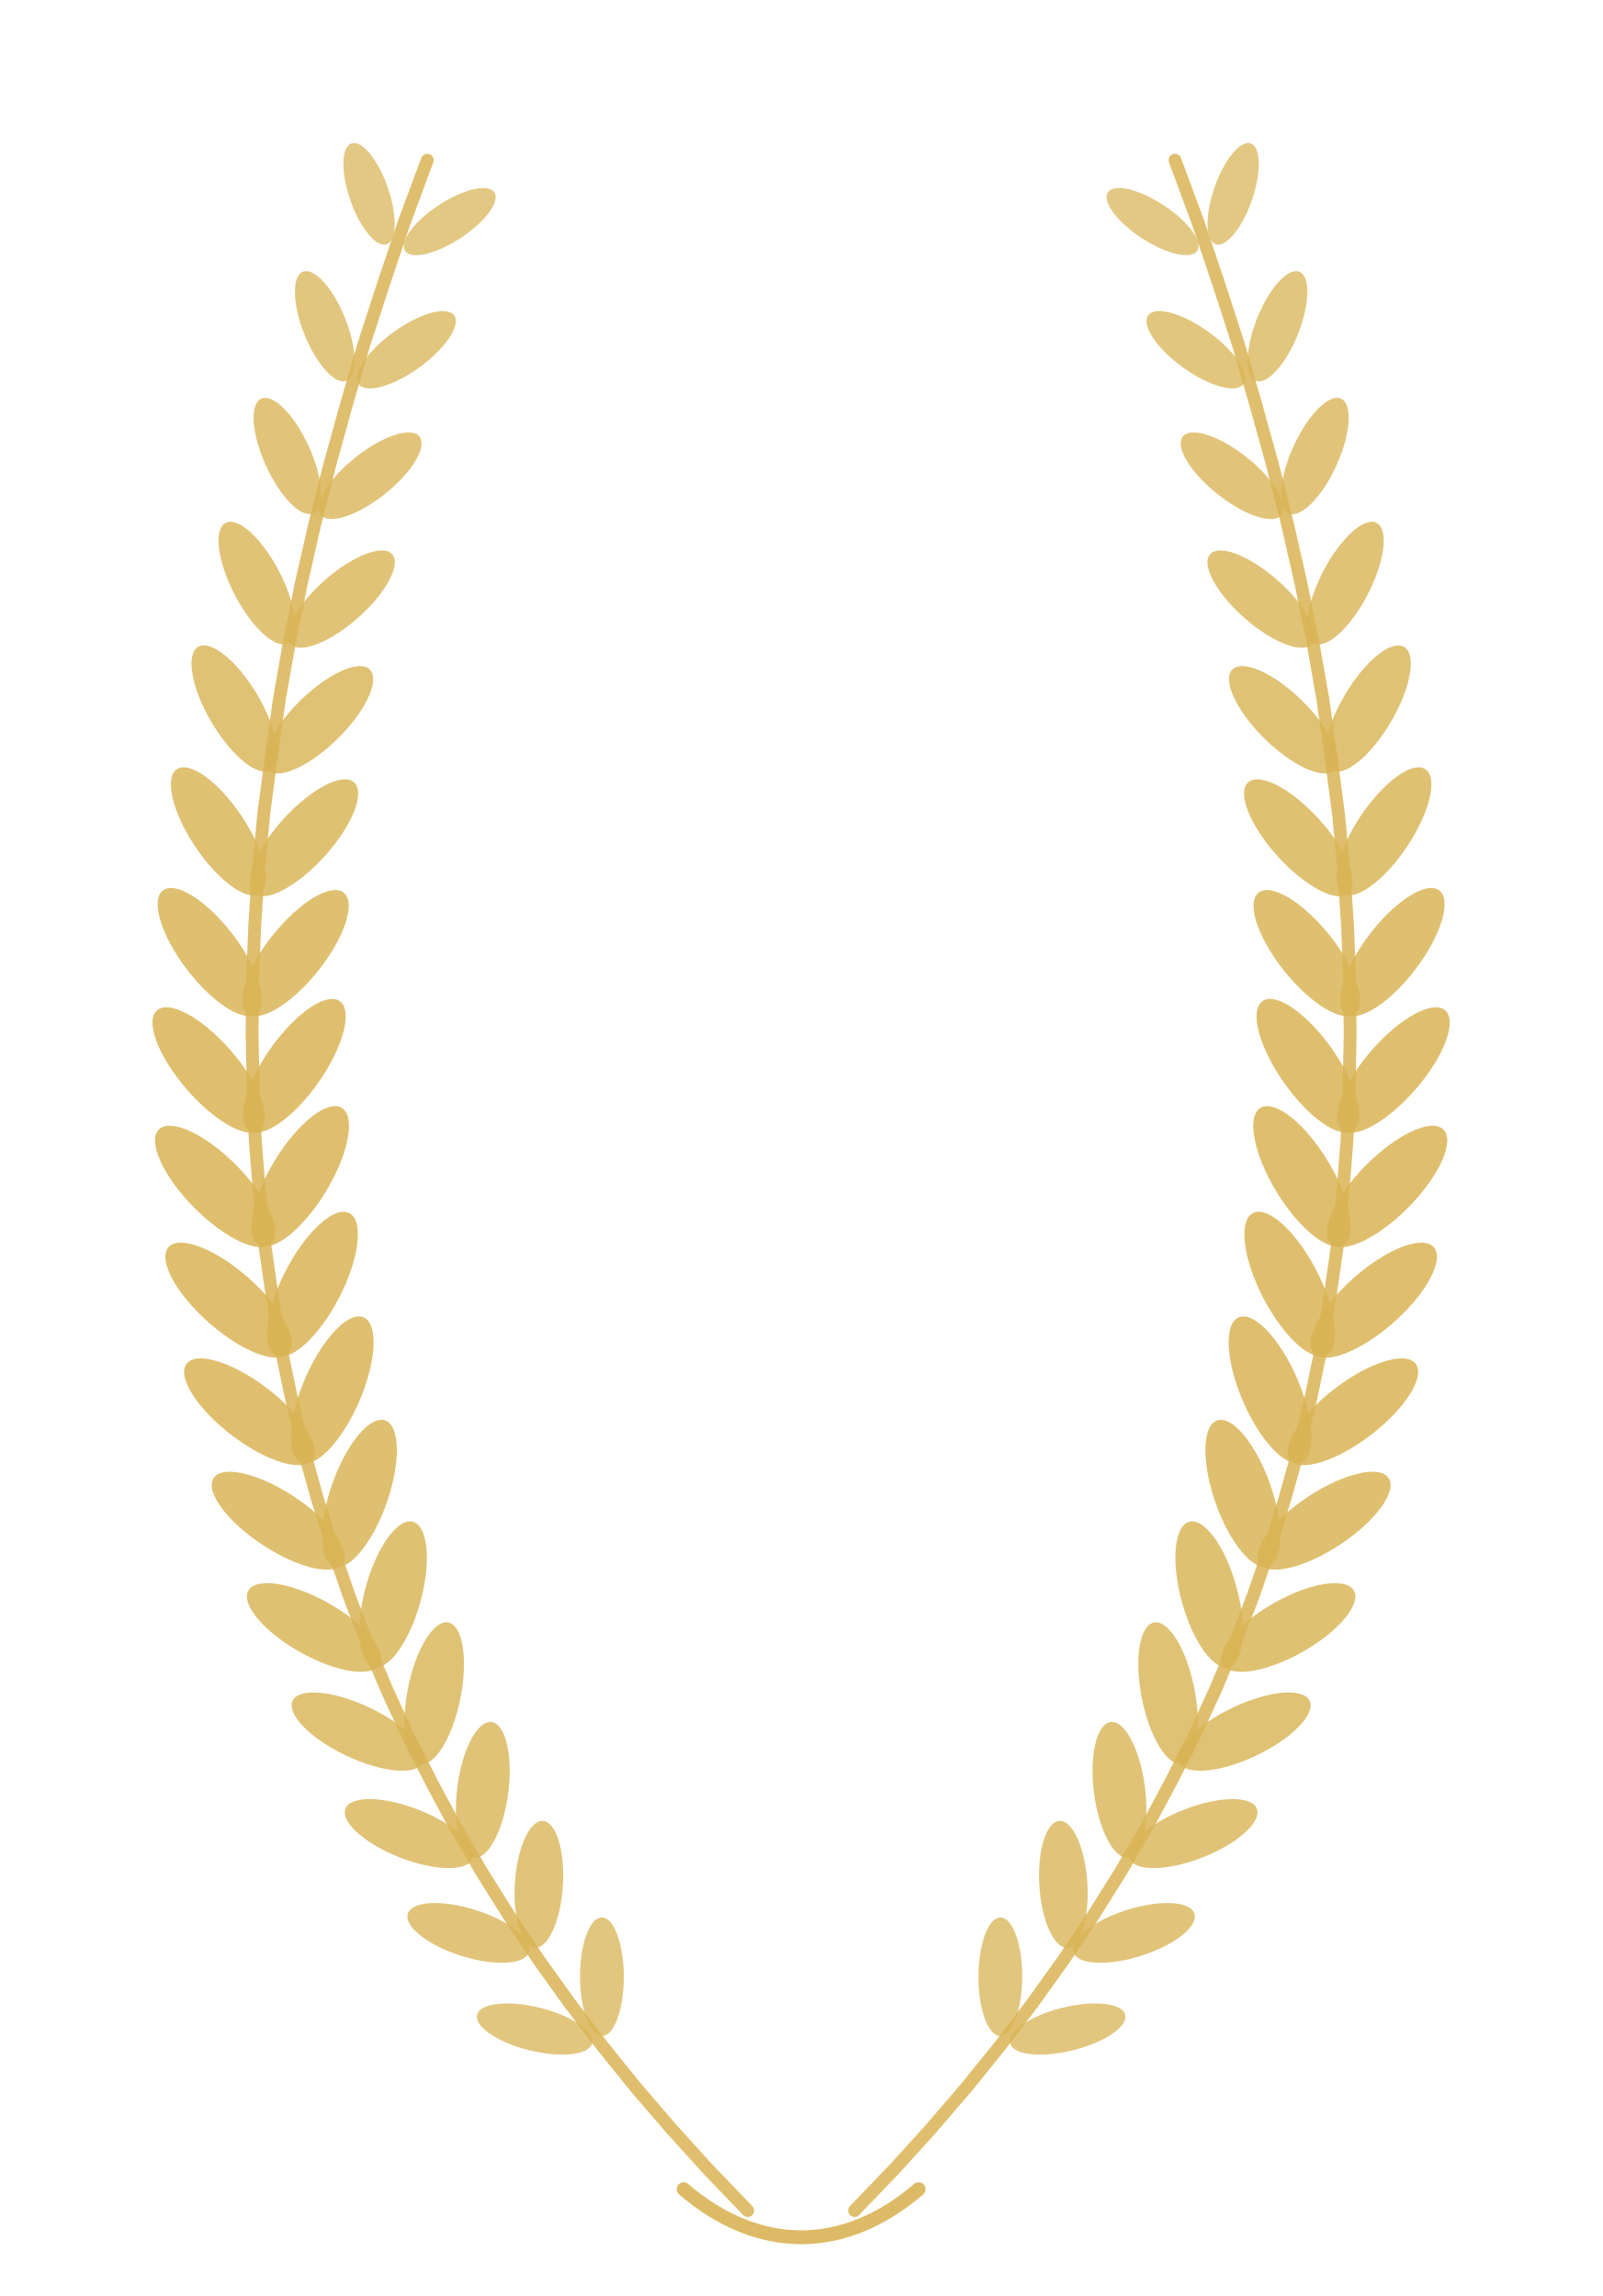
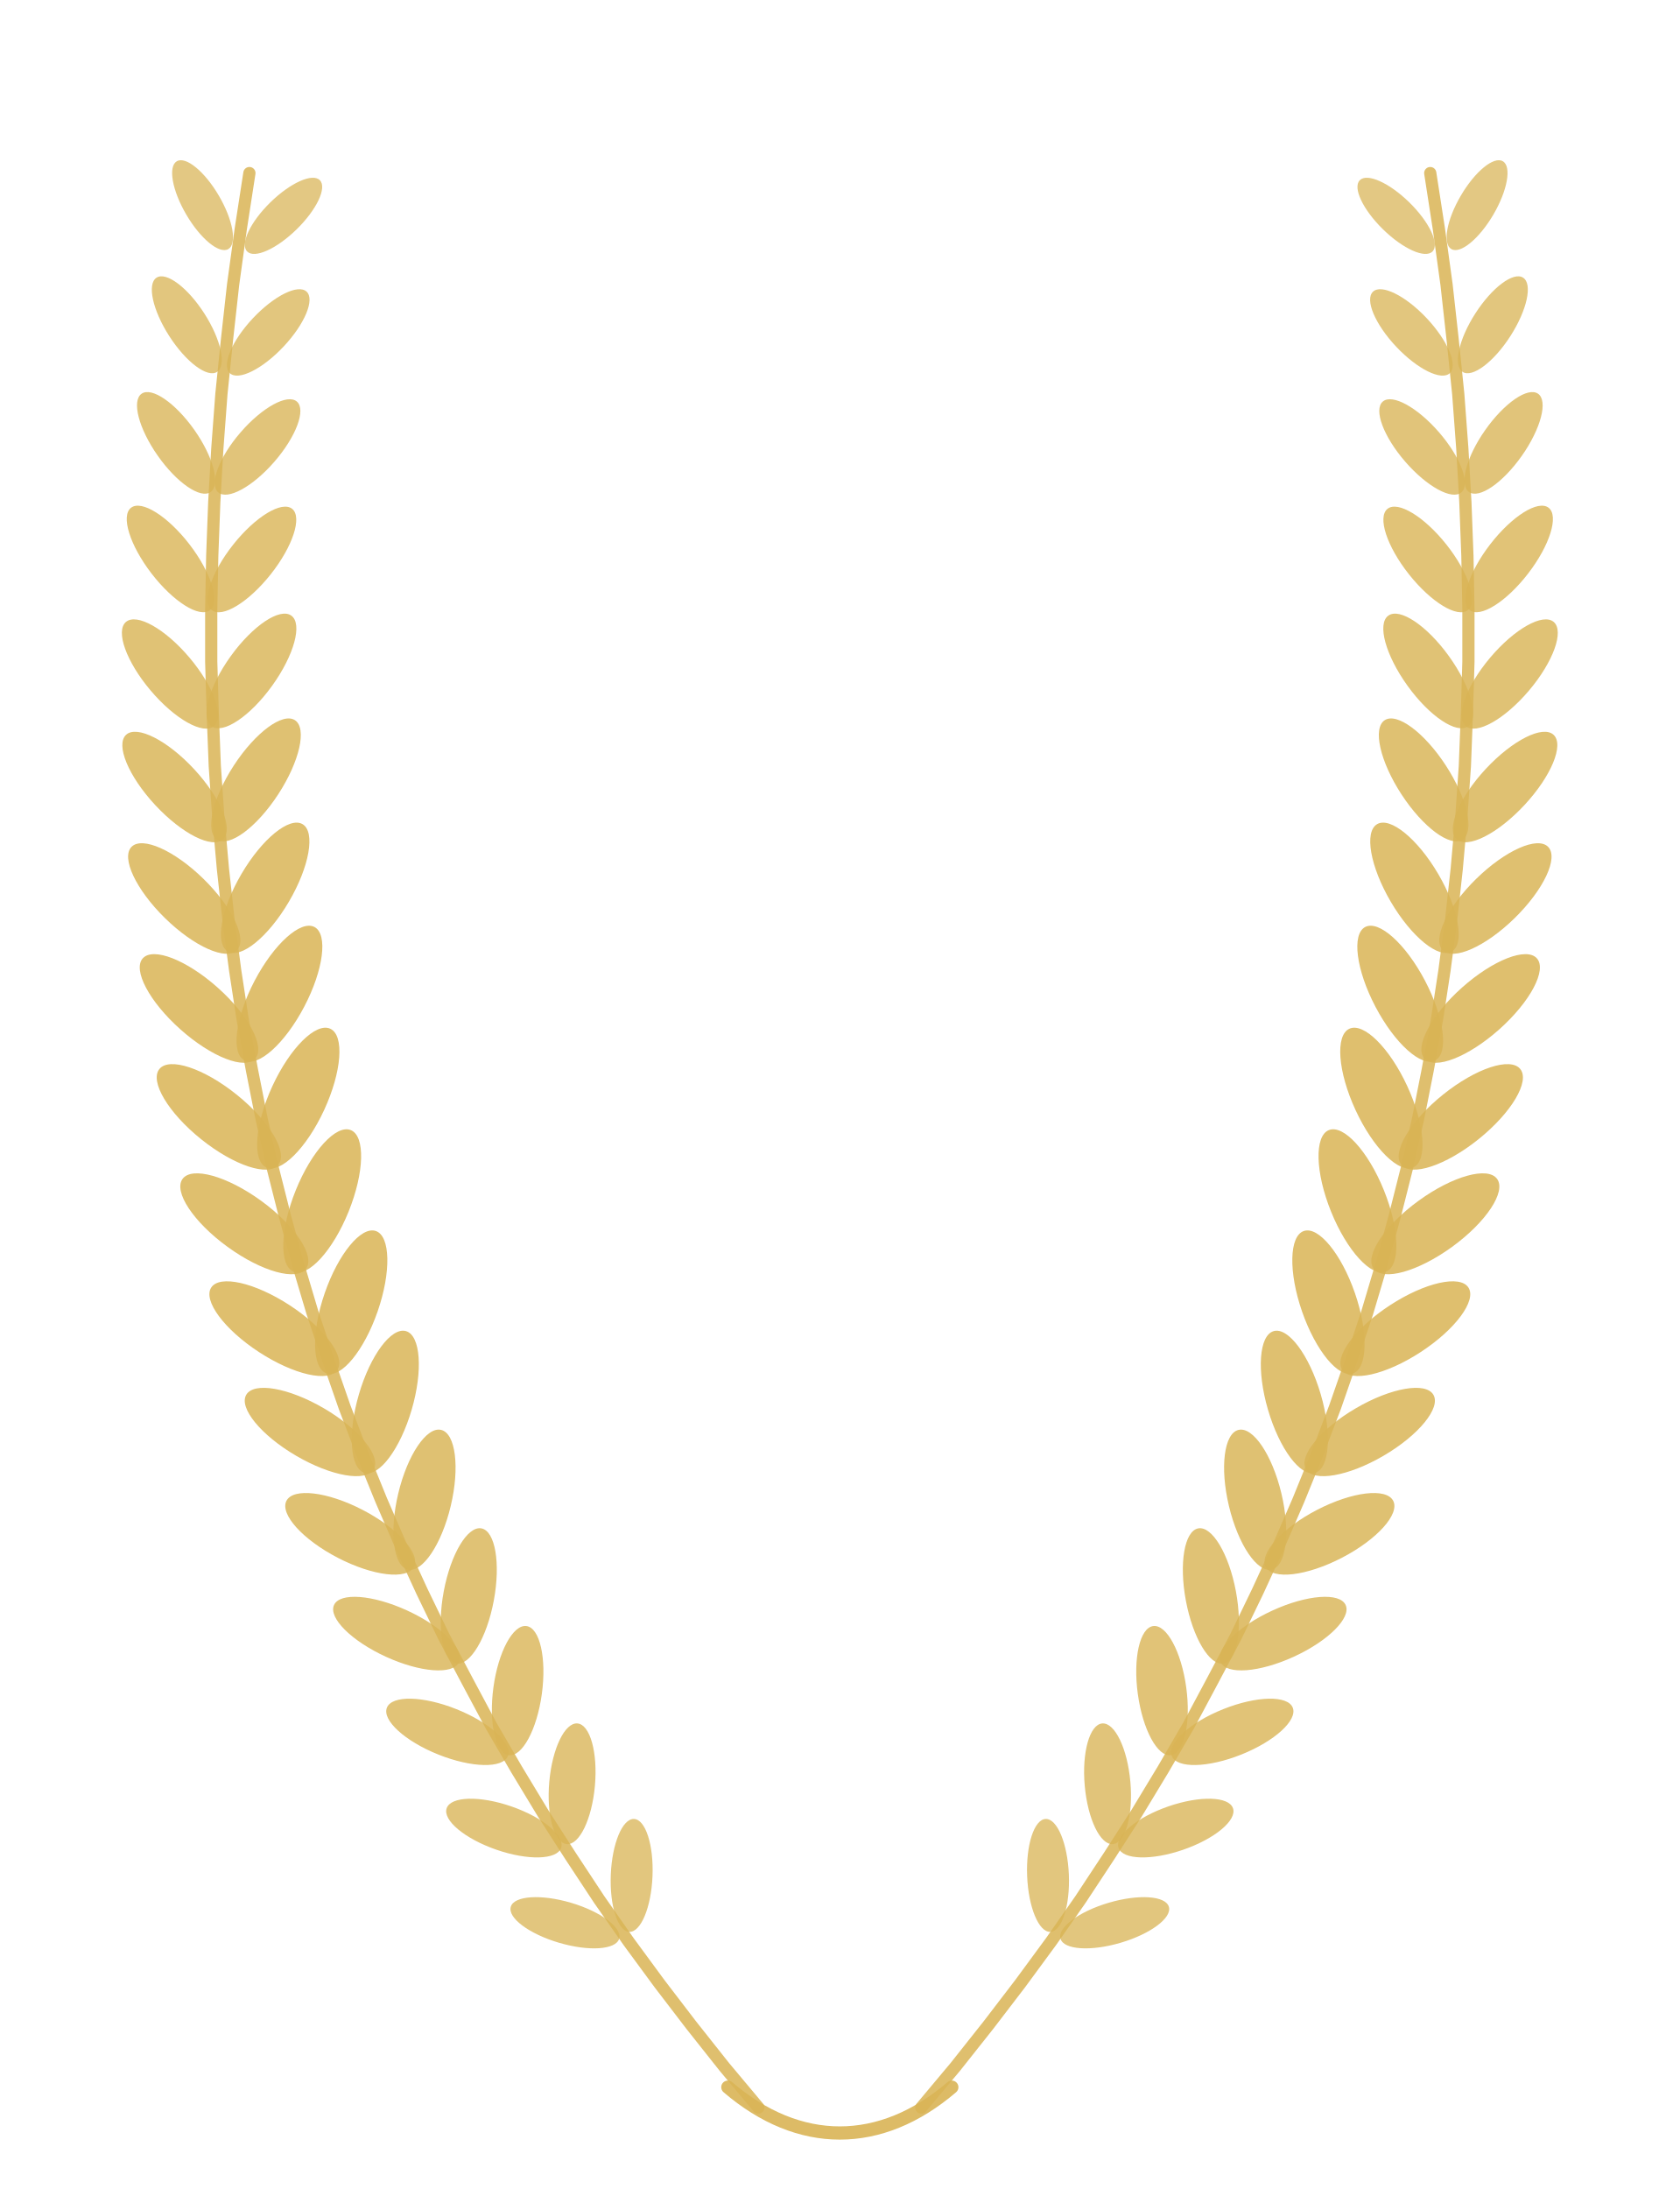
- <svg xmlns="http://www.w3.org/2000/svg" viewBox="0 0 300 430" fill="none">
-   <path d="M140.0 414.0 L132.7 406.4 L125.8 398.8 L119.1 391.0 L112.8 383.2 L106.7 375.2 L100.9 367.1 L95.4 358.9 L90.2 350.6 L85.3 342.2 L80.8 333.8 L76.4 325.1 L72.4 316.4 L68.7 307.6 L65.3 298.7 L62.2 289.7 L59.4 280.6 L56.8 271.3 L54.6 262.0 L52.6 252.5 L51.0 243.0 L49.6 233.3 L48.6 223.6 L47.8 213.7 L47.4 203.8 L47.2 193.7 L47.3 183.5 L47.7 173.2 L48.4 162.8 L49.4 152.3 L50.8 141.8 L52.3 131.0 L54.2 120.2 L56.4 109.3 L58.9 98.3 L61.7 87.2 L64.8 76.0 L68.1 64.6 L71.8 53.2 L75.7 41.6 L80.0 30.0" fill="none" stroke="#d9b455" stroke-width="2.4" stroke-linecap="round" opacity=".85" />
-   <ellipse cx="100.1" cy="380.0" rx="11.1" ry="4.1" transform="rotate(-166.1 100.1 380.0)" fill="#d9b455" opacity="0.76" />
-   <ellipse cx="112.7" cy="370.2" rx="11.1" ry="4.1" transform="rotate(-90.1 112.7 370.2)" fill="#d9b455" opacity="0.76" />
-   <ellipse cx="87.7" cy="362.0" rx="11.9" ry="4.5" transform="rotate(-162.4 87.7 362.0)" fill="#d9b455" opacity="0.78" />
-   <ellipse cx="100.9" cy="352.9" rx="11.9" ry="4.5" transform="rotate(-86.4 100.9 352.9)" fill="#d9b455" opacity="0.78" />
-   <ellipse cx="76.6" cy="343.4" rx="12.8" ry="4.8" transform="rotate(-158.6 76.6 343.4)" fill="#d9b455" opacity="0.80" />
-   <ellipse cx="90.4" cy="335.2" rx="12.8" ry="4.8" transform="rotate(-82.6 90.4 335.2)" fill="#d9b455" opacity="0.80" />
-   <ellipse cx="67.0" cy="324.3" rx="13.5" ry="5.0" transform="rotate(-154.7 67.0 324.3)" fill="#d9b455" opacity="0.81" />
-   <ellipse cx="81.3" cy="317.1" rx="13.5" ry="5.0" transform="rotate(-78.7 81.3 317.1)" fill="#d9b455" opacity="0.81" />
-   <ellipse cx="58.8" cy="304.8" rx="14.1" ry="5.3" transform="rotate(-150.7 58.8 304.8)" fill="#d9b455" opacity="0.83" />
-   <ellipse cx="73.6" cy="298.6" rx="14.1" ry="5.3" transform="rotate(-74.7 73.6 298.6)" fill="#d9b455" opacity="0.83" />
-   <ellipse cx="52.1" cy="284.8" rx="14.5" ry="5.4" transform="rotate(-146.6 52.1 284.8)" fill="#d9b455" opacity="0.84" />
-   <ellipse cx="67.3" cy="279.7" rx="14.5" ry="5.4" transform="rotate(-70.6 67.3 279.7)" fill="#d9b455" opacity="0.84" />
-   <ellipse cx="46.7" cy="264.4" rx="14.8" ry="5.5" transform="rotate(-142.6 46.7 264.4)" fill="#d9b455" opacity="0.85" />
-   <ellipse cx="62.2" cy="260.3" rx="14.8" ry="5.5" transform="rotate(-66.6 62.2 260.3)" fill="#d9b455" opacity="0.85" />
-   <ellipse cx="42.8" cy="243.5" rx="15.0" ry="5.6" transform="rotate(-138.6 42.8 243.5)" fill="#d9b455" opacity="0.85" />
-   <ellipse cx="58.5" cy="240.5" rx="15.0" ry="5.6" transform="rotate(-62.6 58.5 240.5)" fill="#d9b455" opacity="0.85" />
-   <ellipse cx="40.3" cy="222.2" rx="15.0" ry="5.6" transform="rotate(-134.7 40.3 222.2)" fill="#d9b455" opacity="0.85" />
-   <ellipse cx="56.2" cy="220.3" rx="15.0" ry="5.6" transform="rotate(-58.7 56.2 220.3)" fill="#d9b455" opacity="0.85" />
-   <ellipse cx="39.1" cy="200.4" rx="14.8" ry="5.5" transform="rotate(-130.9 39.1 200.4)" fill="#d9b455" opacity="0.85" />
-   <ellipse cx="55.1" cy="199.6" rx="14.8" ry="5.5" transform="rotate(-54.9 55.1 199.6)" fill="#d9b455" opacity="0.85" />
-   <ellipse cx="39.3" cy="178.3" rx="14.5" ry="5.4" transform="rotate(-127.3 39.3 178.3)" fill="#d9b455" opacity="0.84" />
-   <ellipse cx="55.3" cy="178.5" rx="14.5" ry="5.4" transform="rotate(-51.3 55.3 178.5)" fill="#d9b455" opacity="0.84" />
-   <ellipse cx="40.9" cy="155.7" rx="14.0" ry="5.2" transform="rotate(-123.8 40.9 155.7)" fill="#d9b455" opacity="0.83" />
-   <ellipse cx="56.9" cy="156.9" rx="14.0" ry="5.2" transform="rotate(-47.8 56.9 156.9)" fill="#d9b455" opacity="0.83" />
-   <ellipse cx="43.9" cy="132.7" rx="13.4" ry="5.0" transform="rotate(-120.5 43.9 132.7)" fill="#d9b455" opacity="0.81" />
-   <ellipse cx="59.7" cy="134.8" rx="13.4" ry="5.0" transform="rotate(-44.5 59.7 134.8)" fill="#d9b455" opacity="0.81" />
-   <ellipse cx="48.1" cy="109.2" rx="12.7" ry="4.7" transform="rotate(-117.4 48.1 109.2)" fill="#d9b455" opacity="0.80" />
-   <ellipse cx="63.9" cy="112.2" rx="12.7" ry="4.7" transform="rotate(-41.4 63.9 112.2)" fill="#d9b455" opacity="0.80" />
-   <ellipse cx="53.8" cy="85.4" rx="11.8" ry="4.4" transform="rotate(-114.5 53.8 85.4)" fill="#d9b455" opacity="0.78" />
-   <ellipse cx="69.3" cy="89.1" rx="11.8" ry="4.4" transform="rotate(-38.5 69.3 89.1)" fill="#d9b455" opacity="0.78" />
-   <ellipse cx="60.8" cy="61.1" rx="11.0" ry="4.1" transform="rotate(-111.8 60.8 61.1)" fill="#d9b455" opacity="0.76" />
-   <ellipse cx="76.1" cy="65.5" rx="11.0" ry="4.1" transform="rotate(-35.8 76.1 65.5)" fill="#d9b455" opacity="0.76" />
-   <ellipse cx="69.1" cy="36.3" rx="10.0" ry="3.7" transform="rotate(-109.2 69.1 36.3)" fill="#d9b455" opacity="0.73" />
-   <ellipse cx="84.2" cy="41.5" rx="10.0" ry="3.7" transform="rotate(-33.2 84.2 41.5)" fill="#d9b455" opacity="0.73" />
-   <path d="M160.0 414.0 L167.3 406.4 L174.2 398.8 L180.9 391.0 L187.2 383.2 L193.3 375.2 L199.1 367.1 L204.6 358.9 L209.8 350.6 L214.7 342.2 L219.2 333.8 L223.6 325.1 L227.6 316.4 L231.3 307.6 L234.7 298.7 L237.8 289.7 L240.6 280.6 L243.2 271.3 L245.4 262.0 L247.4 252.5 L249.0 243.0 L250.4 233.3 L251.4 223.6 L252.2 213.7 L252.6 203.8 L252.8 193.7 L252.7 183.5 L252.3 173.2 L251.6 162.8 L250.6 152.3 L249.2 141.8 L247.7 131.0 L245.8 120.2 L243.6 109.3 L241.1 98.3 L238.3 87.2 L235.2 76.0 L231.9 64.6 L228.2 53.2 L224.3 41.6 L220.0 30.0" fill="none" stroke="#d9b455" stroke-width="2.4" stroke-linecap="round" opacity=".85" />
-   <ellipse cx="187.3" cy="370.2" rx="11.1" ry="4.1" transform="rotate(-89.9 187.3 370.2)" fill="#d9b455" opacity="0.76" />
-   <ellipse cx="199.9" cy="380.0" rx="11.1" ry="4.1" transform="rotate(-13.9 199.9 380.0)" fill="#d9b455" opacity="0.76" />
-   <ellipse cx="199.1" cy="352.9" rx="11.9" ry="4.5" transform="rotate(-93.6 199.1 352.9)" fill="#d9b455" opacity="0.78" />
-   <ellipse cx="212.3" cy="362.0" rx="11.9" ry="4.5" transform="rotate(-17.6 212.3 362.0)" fill="#d9b455" opacity="0.78" />
-   <ellipse cx="209.6" cy="335.2" rx="12.8" ry="4.8" transform="rotate(-97.4 209.6 335.2)" fill="#d9b455" opacity="0.80" />
-   <ellipse cx="223.4" cy="343.4" rx="12.8" ry="4.8" transform="rotate(-21.4 223.4 343.4)" fill="#d9b455" opacity="0.80" />
-   <ellipse cx="218.7" cy="317.1" rx="13.5" ry="5.0" transform="rotate(-101.3 218.7 317.1)" fill="#d9b455" opacity="0.81" />
-   <ellipse cx="233.0" cy="324.3" rx="13.5" ry="5.0" transform="rotate(-25.3 233.0 324.3)" fill="#d9b455" opacity="0.81" />
-   <ellipse cx="226.4" cy="298.6" rx="14.1" ry="5.3" transform="rotate(-105.3 226.4 298.6)" fill="#d9b455" opacity="0.83" />
-   <ellipse cx="241.2" cy="304.8" rx="14.1" ry="5.3" transform="rotate(-29.3 241.2 304.8)" fill="#d9b455" opacity="0.83" />
-   <ellipse cx="232.7" cy="279.7" rx="14.5" ry="5.4" transform="rotate(-109.4 232.7 279.7)" fill="#d9b455" opacity="0.84" />
-   <ellipse cx="247.9" cy="284.8" rx="14.5" ry="5.4" transform="rotate(-33.4 247.9 284.8)" fill="#d9b455" opacity="0.84" />
-   <ellipse cx="237.8" cy="260.3" rx="14.8" ry="5.5" transform="rotate(-113.4 237.8 260.3)" fill="#d9b455" opacity="0.85" />
-   <ellipse cx="253.3" cy="264.4" rx="14.8" ry="5.5" transform="rotate(-37.4 253.3 264.4)" fill="#d9b455" opacity="0.85" />
-   <ellipse cx="241.5" cy="240.5" rx="15.0" ry="5.6" transform="rotate(-117.4 241.5 240.5)" fill="#d9b455" opacity="0.85" />
-   <ellipse cx="257.2" cy="243.5" rx="15.0" ry="5.6" transform="rotate(-41.4 257.2 243.5)" fill="#d9b455" opacity="0.85" />
-   <ellipse cx="243.8" cy="220.3" rx="15.0" ry="5.6" transform="rotate(-121.3 243.8 220.3)" fill="#d9b455" opacity="0.85" />
-   <ellipse cx="259.7" cy="222.2" rx="15.0" ry="5.6" transform="rotate(-45.3 259.7 222.2)" fill="#d9b455" opacity="0.85" />
-   <ellipse cx="244.9" cy="199.6" rx="14.8" ry="5.5" transform="rotate(-125.1 244.9 199.6)" fill="#d9b455" opacity="0.85" />
-   <ellipse cx="260.9" cy="200.4" rx="14.8" ry="5.5" transform="rotate(-49.1 260.9 200.4)" fill="#d9b455" opacity="0.85" />
-   <ellipse cx="244.7" cy="178.5" rx="14.5" ry="5.4" transform="rotate(-128.7 244.7 178.5)" fill="#d9b455" opacity="0.84" />
-   <ellipse cx="260.7" cy="178.3" rx="14.5" ry="5.4" transform="rotate(-52.7 260.7 178.3)" fill="#d9b455" opacity="0.84" />
-   <ellipse cx="243.1" cy="156.9" rx="14.0" ry="5.2" transform="rotate(-132.2 243.1 156.9)" fill="#d9b455" opacity="0.83" />
-   <ellipse cx="259.1" cy="155.7" rx="14.0" ry="5.2" transform="rotate(-56.2 259.1 155.7)" fill="#d9b455" opacity="0.83" />
-   <ellipse cx="240.3" cy="134.8" rx="13.4" ry="5.0" transform="rotate(-135.5 240.3 134.8)" fill="#d9b455" opacity="0.81" />
-   <ellipse cx="256.1" cy="132.7" rx="13.4" ry="5.0" transform="rotate(-59.5 256.1 132.7)" fill="#d9b455" opacity="0.81" />
-   <ellipse cx="236.1" cy="112.2" rx="12.7" ry="4.7" transform="rotate(-138.6 236.1 112.2)" fill="#d9b455" opacity="0.80" />
-   <ellipse cx="251.9" cy="109.2" rx="12.7" ry="4.7" transform="rotate(-62.6 251.9 109.2)" fill="#d9b455" opacity="0.80" />
-   <ellipse cx="230.7" cy="89.1" rx="11.8" ry="4.4" transform="rotate(-141.5 230.7 89.1)" fill="#d9b455" opacity="0.78" />
-   <ellipse cx="246.2" cy="85.4" rx="11.8" ry="4.4" transform="rotate(-65.5 246.2 85.4)" fill="#d9b455" opacity="0.78" />
-   <ellipse cx="223.9" cy="65.5" rx="11.0" ry="4.1" transform="rotate(-144.2 223.9 65.5)" fill="#d9b455" opacity="0.76" />
-   <ellipse cx="239.2" cy="61.1" rx="11.0" ry="4.1" transform="rotate(-68.2 239.2 61.1)" fill="#d9b455" opacity="0.76" />
-   <ellipse cx="215.8" cy="41.5" rx="10.0" ry="3.7" transform="rotate(-146.8 215.8 41.5)" fill="#d9b455" opacity="0.73" />
-   <ellipse cx="230.9" cy="36.3" rx="10.0" ry="3.7" transform="rotate(-70.8 230.9 36.3)" fill="#d9b455" opacity="0.73" />
-   <path d="M128.0 410.0 C142.0 422.0 158.0 422.0 172.0 410.0" fill="none" stroke="#d9b455" stroke-width="2.6" stroke-linecap="round" opacity=".9" />
+ <svg xmlns="http://www.w3.org/2000/svg" viewBox="0 0 330 430" fill="none">
+   <path d="M149.0 414.0 L142.3 406.0 L135.8 397.8 L129.6 389.7 L123.5 381.4 L117.7 373.1 L112.1 364.6 L106.7 356.2 L101.5 347.6 L96.5 339.0 L91.8 330.2 L87.2 321.5 L82.9 312.6 L78.8 303.7 L74.9 294.7 L71.2 285.6 L67.7 276.4 L64.5 267.2 L61.4 257.9 L58.6 248.5 L56.0 239.0 L53.6 229.5 L51.4 219.8 L49.5 210.2 L47.7 200.4 L46.2 190.6 L44.9 180.7 L43.8 170.7 L42.9 160.6 L42.2 150.5 L41.8 140.2 L41.5 130.0 L41.5 119.6 L41.7 109.2 L42.1 98.6 L42.7 88.1 L43.5 77.4 L44.6 66.7 L45.8 55.9 L47.3 45.0 L49.0 34.0" fill="none" stroke="#d9b455" stroke-width="2.4" stroke-linecap="round" opacity=".85" />
+   <ellipse cx="111.0" cy="377.7" rx="11.1" ry="4.1" transform="rotate(-163.6 111.0 377.7)" fill="#d9b455" opacity="0.76" />
+   <ellipse cx="124.1" cy="368.4" rx="11.1" ry="4.1" transform="rotate(-87.6 124.1 368.4)" fill="#d9b455" opacity="0.76" />
+   <ellipse cx="99.0" cy="359.1" rx="11.9" ry="4.5" transform="rotate(-160.9 99.0 359.1)" fill="#d9b455" opacity="0.78" />
+   <ellipse cx="112.4" cy="350.4" rx="11.9" ry="4.5" transform="rotate(-84.9 112.4 350.4)" fill="#d9b455" opacity="0.78" />
+   <ellipse cx="87.9" cy="340.2" rx="12.8" ry="4.8" transform="rotate(-158.2 87.9 340.2)" fill="#d9b455" opacity="0.80" />
+   <ellipse cx="101.7" cy="332.1" rx="12.8" ry="4.8" transform="rotate(-82.2 101.7 332.1)" fill="#d9b455" opacity="0.80" />
+   <ellipse cx="77.9" cy="320.9" rx="13.5" ry="5.0" transform="rotate(-155.4 77.9 320.9)" fill="#d9b455" opacity="0.81" />
+   <ellipse cx="92.1" cy="313.5" rx="13.5" ry="5.0" transform="rotate(-79.4 92.1 313.5)" fill="#d9b455" opacity="0.81" />
+   <ellipse cx="68.8" cy="301.3" rx="14.1" ry="5.3" transform="rotate(-152.6 68.8 301.3)" fill="#d9b455" opacity="0.83" />
+   <ellipse cx="83.4" cy="294.6" rx="14.1" ry="5.3" transform="rotate(-76.6 83.4 294.6)" fill="#d9b455" opacity="0.83" />
+   <ellipse cx="60.9" cy="281.3" rx="14.5" ry="5.4" transform="rotate(-149.7 60.9 281.3)" fill="#d9b455" opacity="0.84" />
+   <ellipse cx="75.7" cy="275.4" rx="14.5" ry="5.4" transform="rotate(-73.7 75.7 275.4)" fill="#d9b455" opacity="0.84" />
+   <ellipse cx="53.9" cy="261.0" rx="14.8" ry="5.5" transform="rotate(-146.9 53.9 261.0)" fill="#d9b455" opacity="0.85" />
+   <ellipse cx="69.0" cy="255.8" rx="14.8" ry="5.5" transform="rotate(-70.9 69.0 255.8)" fill="#d9b455" opacity="0.85" />
+   <ellipse cx="48.0" cy="240.4" rx="15.0" ry="5.6" transform="rotate(-144.0 48.0 240.4)" fill="#d9b455" opacity="0.85" />
+   <ellipse cx="63.3" cy="235.9" rx="15.0" ry="5.6" transform="rotate(-68.0 63.3 235.9)" fill="#d9b455" opacity="0.85" />
+   <ellipse cx="43.0" cy="219.4" rx="15.0" ry="5.6" transform="rotate(-141.2 43.0 219.4)" fill="#d9b455" opacity="0.85" />
+   <ellipse cx="58.6" cy="215.7" rx="15.0" ry="5.6" transform="rotate(-65.2 58.6 215.7)" fill="#d9b455" opacity="0.85" />
+   <ellipse cx="39.1" cy="198.1" rx="14.8" ry="5.5" transform="rotate(-138.3 39.1 198.1)" fill="#d9b455" opacity="0.85" />
+   <ellipse cx="54.9" cy="195.2" rx="14.8" ry="5.5" transform="rotate(-62.3 54.9 195.2)" fill="#d9b455" opacity="0.85" />
+   <ellipse cx="36.2" cy="176.5" rx="14.5" ry="5.4" transform="rotate(-135.6 36.2 176.5)" fill="#d9b455" opacity="0.84" />
+   <ellipse cx="52.1" cy="174.4" rx="14.5" ry="5.4" transform="rotate(-59.6 52.1 174.4)" fill="#d9b455" opacity="0.84" />
+   <ellipse cx="34.3" cy="154.6" rx="14.0" ry="5.2" transform="rotate(-132.9 34.3 154.6)" fill="#d9b455" opacity="0.83" />
+   <ellipse cx="50.3" cy="153.2" rx="14.0" ry="5.2" transform="rotate(-56.9 50.3 153.2)" fill="#d9b455" opacity="0.83" />
+   <ellipse cx="33.4" cy="132.4" rx="13.4" ry="5.0" transform="rotate(-130.2 33.4 132.4)" fill="#d9b455" opacity="0.81" />
+   <ellipse cx="49.4" cy="131.8" rx="13.4" ry="5.0" transform="rotate(-54.2 49.4 131.8)" fill="#d9b455" opacity="0.81" />
+   <ellipse cx="33.5" cy="109.8" rx="12.7" ry="4.7" transform="rotate(-127.6 33.5 109.8)" fill="#d9b455" opacity="0.80" />
+   <ellipse cx="49.5" cy="109.9" rx="12.7" ry="4.7" transform="rotate(-51.6 49.5 109.9)" fill="#d9b455" opacity="0.80" />
+   <ellipse cx="34.6" cy="87.0" rx="11.8" ry="4.4" transform="rotate(-125.1 34.6 87.0)" fill="#d9b455" opacity="0.78" />
+   <ellipse cx="50.6" cy="87.8" rx="11.8" ry="4.4" transform="rotate(-49.1 50.6 87.8)" fill="#d9b455" opacity="0.78" />
+   <ellipse cx="36.7" cy="63.8" rx="11.0" ry="4.1" transform="rotate(-122.7 36.7 63.8)" fill="#d9b455" opacity="0.76" />
+   <ellipse cx="52.7" cy="65.3" rx="11.0" ry="4.1" transform="rotate(-46.7 52.7 65.3)" fill="#d9b455" opacity="0.76" />
+   <ellipse cx="39.8" cy="40.3" rx="10.0" ry="3.7" transform="rotate(-120.4 39.8 40.3)" fill="#d9b455" opacity="0.73" />
+   <ellipse cx="55.7" cy="42.4" rx="10.0" ry="3.7" transform="rotate(-44.4 55.7 42.4)" fill="#d9b455" opacity="0.73" />
+   <path d="M181.0 414.0 L187.7 406.0 L194.2 397.8 L200.4 389.7 L206.5 381.4 L212.3 373.1 L217.9 364.6 L223.3 356.2 L228.5 347.6 L233.5 339.0 L238.2 330.2 L242.8 321.5 L247.1 312.6 L251.2 303.7 L255.1 294.7 L258.8 285.6 L262.3 276.4 L265.5 267.2 L268.6 257.9 L271.4 248.5 L274.0 239.0 L276.4 229.5 L278.6 219.8 L280.5 210.2 L282.3 200.4 L283.8 190.6 L285.1 180.7 L286.2 170.7 L287.1 160.6 L287.8 150.5 L288.2 140.2 L288.5 130.0 L288.5 119.6 L288.3 109.2 L287.9 98.6 L287.3 88.1 L286.5 77.4 L285.4 66.7 L284.2 55.9 L282.7 45.0 L281.0 34.0" fill="none" stroke="#d9b455" stroke-width="2.4" stroke-linecap="round" opacity=".85" />
+   <ellipse cx="205.9" cy="368.4" rx="11.1" ry="4.1" transform="rotate(-92.4 205.9 368.4)" fill="#d9b455" opacity="0.76" />
+   <ellipse cx="219.0" cy="377.7" rx="11.1" ry="4.1" transform="rotate(-16.4 219.0 377.7)" fill="#d9b455" opacity="0.76" />
+   <ellipse cx="217.6" cy="350.4" rx="11.9" ry="4.5" transform="rotate(-95.1 217.6 350.4)" fill="#d9b455" opacity="0.78" />
+   <ellipse cx="231.0" cy="359.1" rx="11.9" ry="4.5" transform="rotate(-19.1 231.0 359.1)" fill="#d9b455" opacity="0.78" />
+   <ellipse cx="228.3" cy="332.1" rx="12.8" ry="4.8" transform="rotate(-97.8 228.3 332.1)" fill="#d9b455" opacity="0.80" />
+   <ellipse cx="242.1" cy="340.2" rx="12.8" ry="4.8" transform="rotate(-21.8 242.1 340.2)" fill="#d9b455" opacity="0.80" />
+   <ellipse cx="237.9" cy="313.5" rx="13.5" ry="5.0" transform="rotate(-100.6 237.9 313.5)" fill="#d9b455" opacity="0.81" />
+   <ellipse cx="252.1" cy="320.9" rx="13.5" ry="5.0" transform="rotate(-24.6 252.1 320.9)" fill="#d9b455" opacity="0.81" />
+   <ellipse cx="246.6" cy="294.6" rx="14.1" ry="5.3" transform="rotate(-103.4 246.6 294.6)" fill="#d9b455" opacity="0.83" />
+   <ellipse cx="261.2" cy="301.3" rx="14.1" ry="5.3" transform="rotate(-27.4 261.2 301.3)" fill="#d9b455" opacity="0.83" />
+   <ellipse cx="254.3" cy="275.4" rx="14.5" ry="5.4" transform="rotate(-106.3 254.3 275.4)" fill="#d9b455" opacity="0.84" />
+   <ellipse cx="269.1" cy="281.3" rx="14.5" ry="5.4" transform="rotate(-30.3 269.1 281.3)" fill="#d9b455" opacity="0.84" />
+   <ellipse cx="261.0" cy="255.8" rx="14.8" ry="5.5" transform="rotate(-109.1 261.0 255.8)" fill="#d9b455" opacity="0.85" />
+   <ellipse cx="276.1" cy="261.0" rx="14.8" ry="5.5" transform="rotate(-33.1 276.1 261.0)" fill="#d9b455" opacity="0.85" />
+   <ellipse cx="266.7" cy="235.9" rx="15.0" ry="5.6" transform="rotate(-112.0 266.7 235.9)" fill="#d9b455" opacity="0.85" />
+   <ellipse cx="282.0" cy="240.4" rx="15.0" ry="5.6" transform="rotate(-36.0 282.0 240.4)" fill="#d9b455" opacity="0.85" />
+   <ellipse cx="271.4" cy="215.7" rx="15.0" ry="5.6" transform="rotate(-114.8 271.4 215.7)" fill="#d9b455" opacity="0.85" />
+   <ellipse cx="287.0" cy="219.4" rx="15.0" ry="5.6" transform="rotate(-38.8 287.0 219.4)" fill="#d9b455" opacity="0.85" />
+   <ellipse cx="275.1" cy="195.2" rx="14.8" ry="5.5" transform="rotate(-117.7 275.1 195.2)" fill="#d9b455" opacity="0.85" />
+   <ellipse cx="290.9" cy="198.1" rx="14.8" ry="5.5" transform="rotate(-41.7 290.9 198.1)" fill="#d9b455" opacity="0.85" />
+   <ellipse cx="277.9" cy="174.4" rx="14.5" ry="5.4" transform="rotate(-120.4 277.9 174.4)" fill="#d9b455" opacity="0.84" />
+   <ellipse cx="293.8" cy="176.5" rx="14.5" ry="5.4" transform="rotate(-44.4 293.8 176.5)" fill="#d9b455" opacity="0.84" />
+   <ellipse cx="279.7" cy="153.2" rx="14.0" ry="5.2" transform="rotate(-123.1 279.7 153.2)" fill="#d9b455" opacity="0.83" />
+   <ellipse cx="295.7" cy="154.6" rx="14.0" ry="5.2" transform="rotate(-47.1 295.7 154.6)" fill="#d9b455" opacity="0.83" />
+   <ellipse cx="280.6" cy="131.8" rx="13.4" ry="5.0" transform="rotate(-125.8 280.6 131.8)" fill="#d9b455" opacity="0.81" />
+   <ellipse cx="296.6" cy="132.4" rx="13.4" ry="5.0" transform="rotate(-49.8 296.6 132.4)" fill="#d9b455" opacity="0.81" />
+   <ellipse cx="280.5" cy="109.9" rx="12.7" ry="4.7" transform="rotate(-128.4 280.5 109.9)" fill="#d9b455" opacity="0.80" />
+   <ellipse cx="296.5" cy="109.8" rx="12.7" ry="4.7" transform="rotate(-52.4 296.5 109.8)" fill="#d9b455" opacity="0.80" />
+   <ellipse cx="279.4" cy="87.8" rx="11.8" ry="4.4" transform="rotate(-130.9 279.4 87.8)" fill="#d9b455" opacity="0.78" />
+   <ellipse cx="295.4" cy="87.0" rx="11.8" ry="4.4" transform="rotate(-54.9 295.4 87.0)" fill="#d9b455" opacity="0.78" />
+   <ellipse cx="277.3" cy="65.3" rx="11.0" ry="4.1" transform="rotate(-133.3 277.3 65.3)" fill="#d9b455" opacity="0.76" />
+   <ellipse cx="293.3" cy="63.8" rx="11.0" ry="4.1" transform="rotate(-57.3 293.3 63.8)" fill="#d9b455" opacity="0.76" />
+   <ellipse cx="274.3" cy="42.4" rx="10.0" ry="3.7" transform="rotate(-135.6 274.3 42.4)" fill="#d9b455" opacity="0.73" />
+   <ellipse cx="290.2" cy="40.3" rx="10.0" ry="3.7" transform="rotate(-59.6 290.2 40.3)" fill="#d9b455" opacity="0.73" />
+   <path d="M143.0 410.0 C157.0 422.0 173.0 422.0 187.0 410.0" fill="none" stroke="#d9b455" stroke-width="2.6" stroke-linecap="round" opacity=".9" />
</svg>
